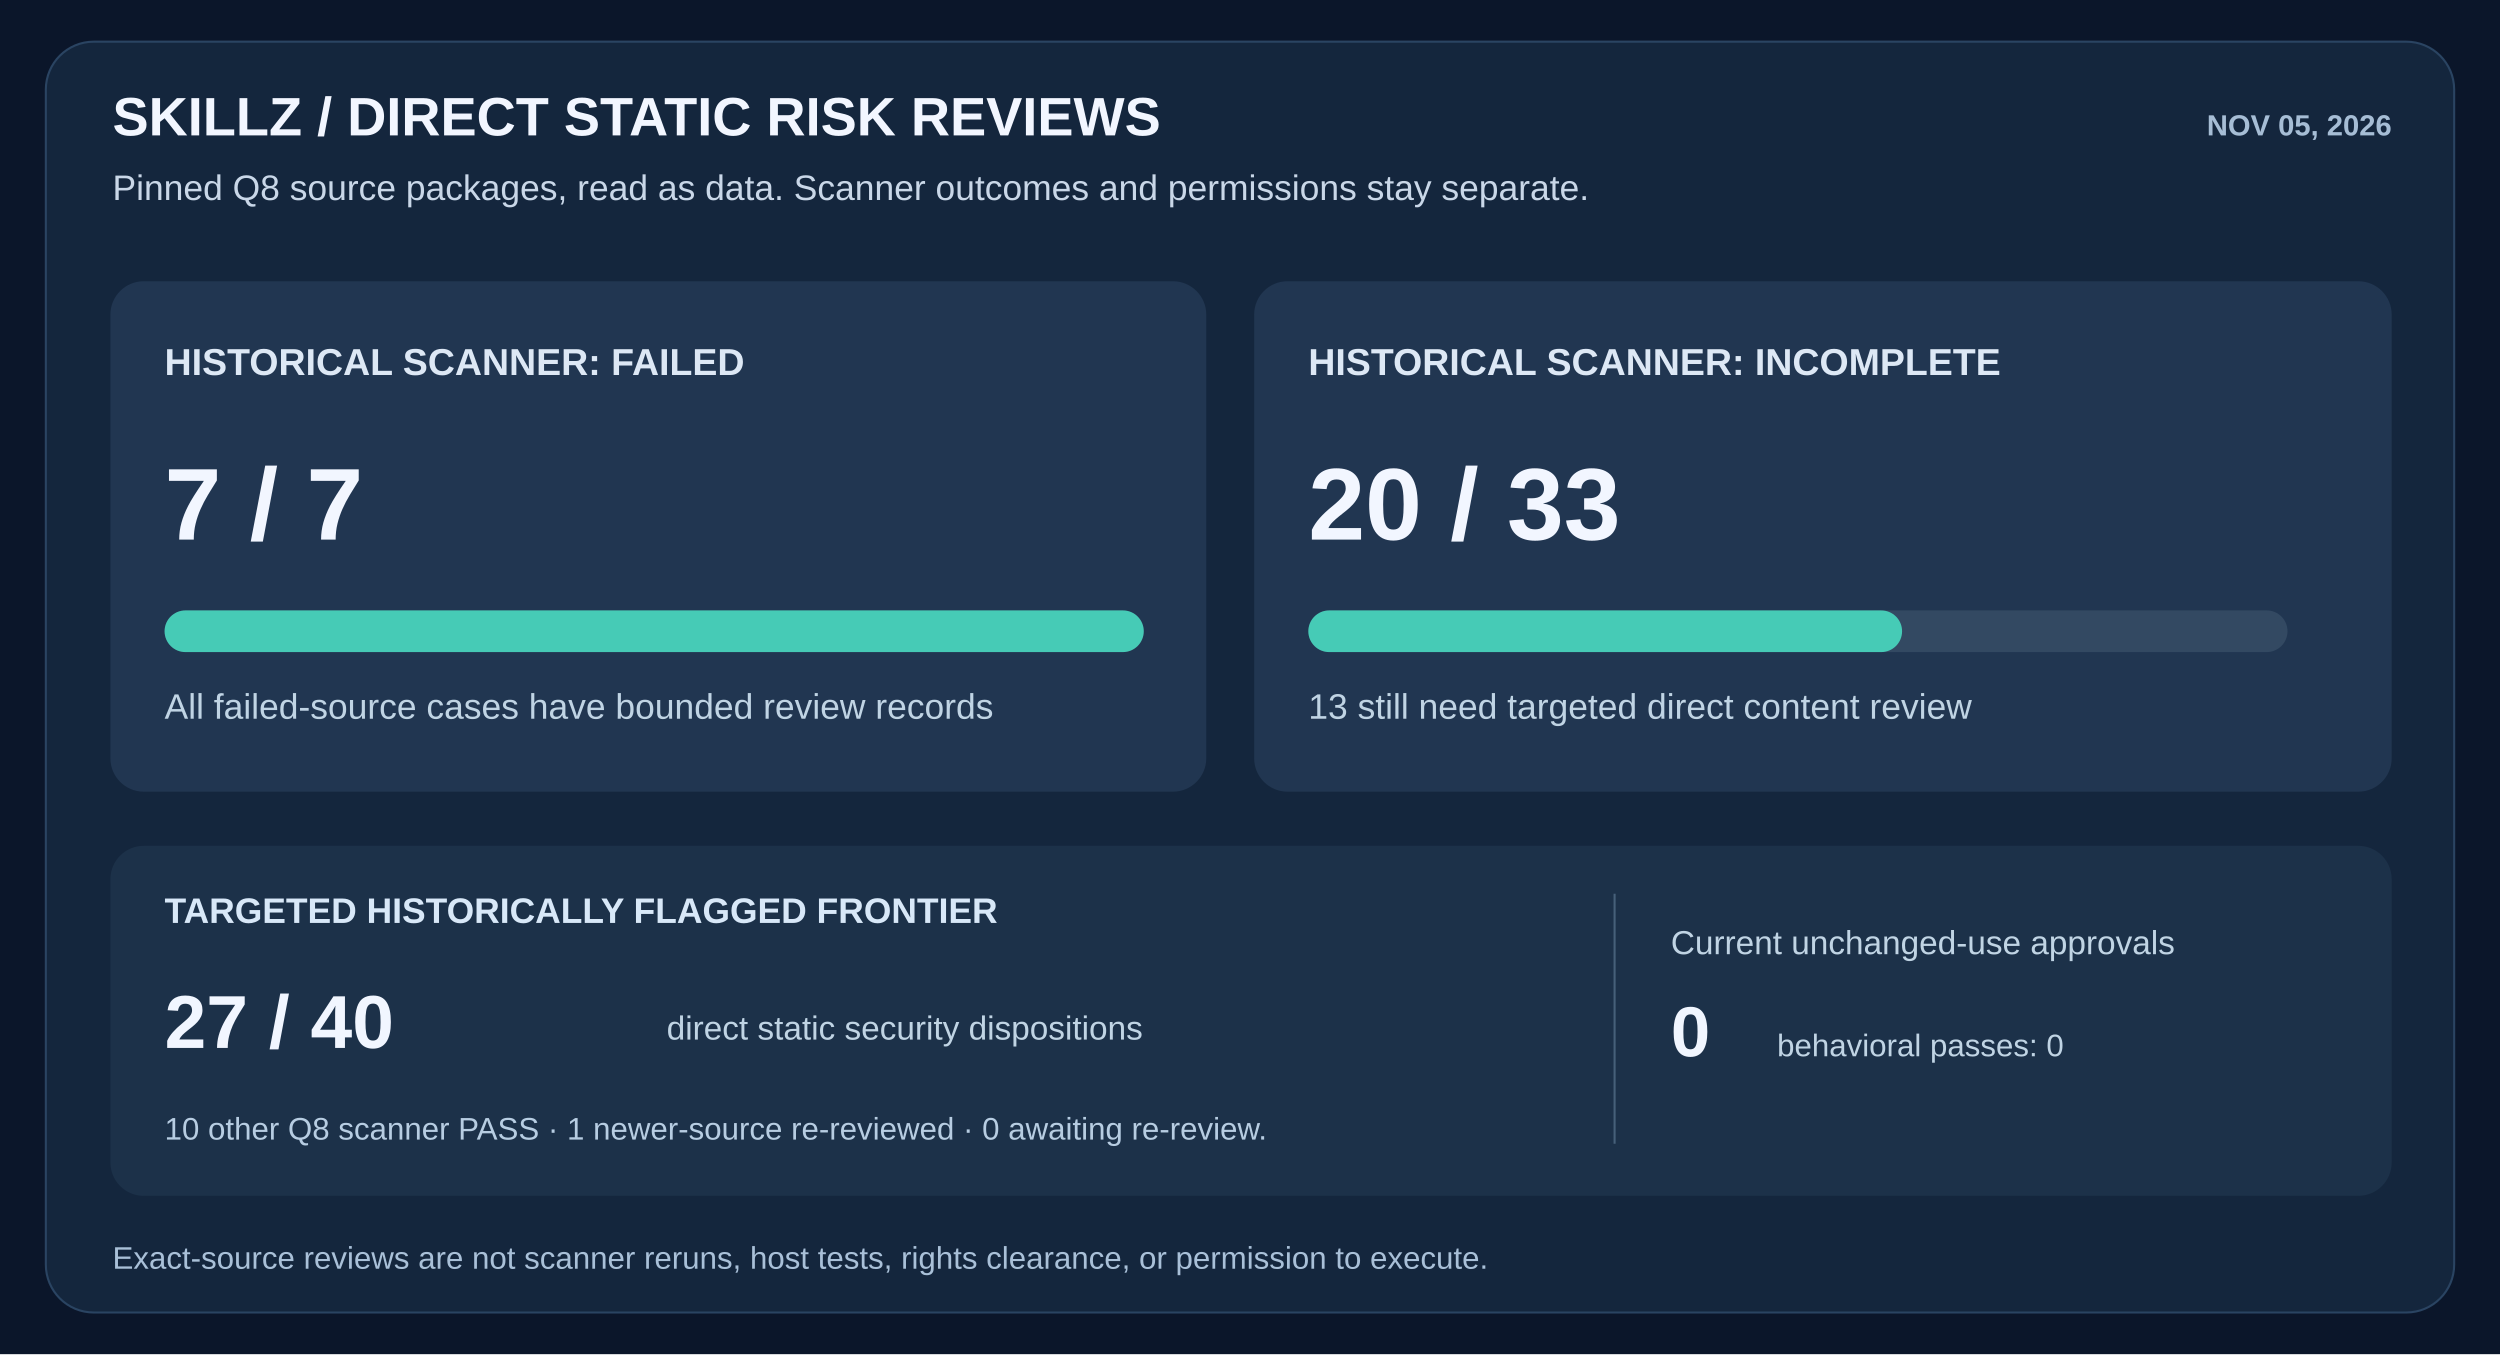
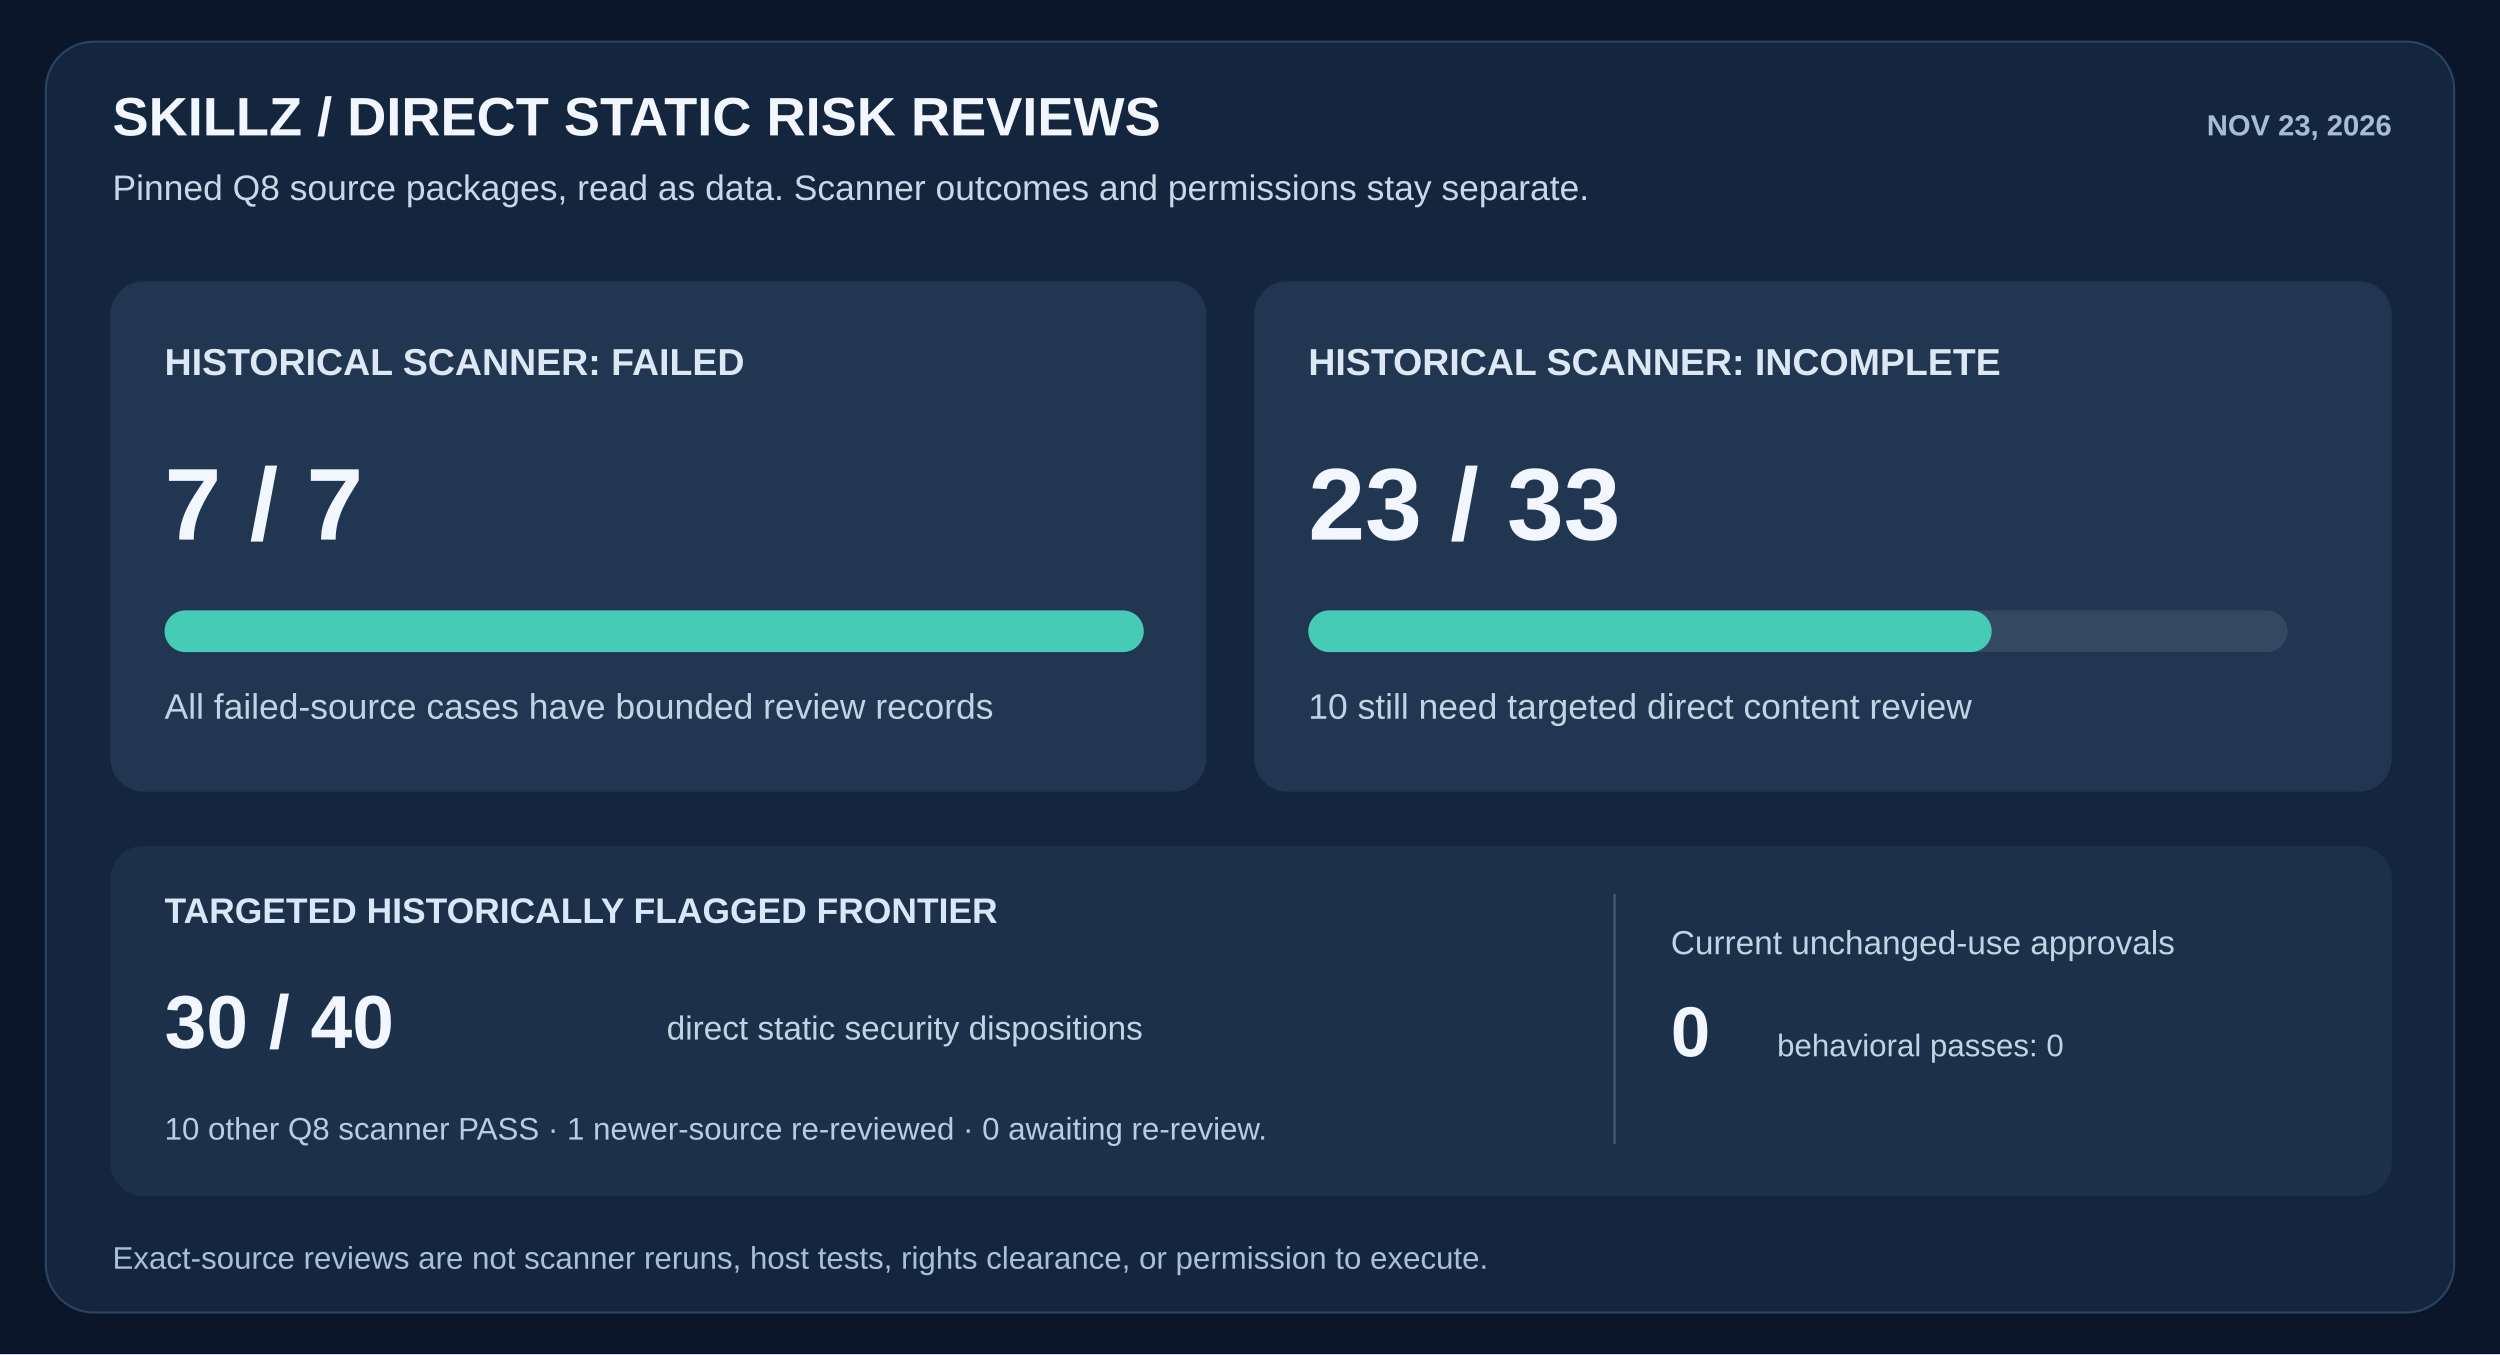
<svg xmlns="http://www.w3.org/2000/svg" width="1200" height="650" viewBox="0 0 1200 650" role="img" aria-labelledby="title desc">
  <rect width="1200" height="650" fill="#0b162a" />
  <rect x="22" y="20" width="1156" height="610" rx="23" fill="#14263d" stroke="#2a4462" />
  <text x="54" y="65" font-family="Arial,sans-serif" font-size="26" font-weight="700" fill="#f2f6ff">SKILLZ / DIRECT STATIC RISK REVIEWS</text>
-   <text x="1148" y="65" font-family="Arial,sans-serif" text-anchor="end" font-size="14" font-weight="700" fill="#a6bdd5">NOV 05, 2026</text>
+   <text x="1148" y="65" font-family="Arial,sans-serif" text-anchor="end" font-size="14" font-weight="700" fill="#a6bdd5">NOV 23, 2026</text>
  <text x="54" y="96" font-family="Arial,sans-serif" font-size="17" fill="#c9d7e8">Pinned Q8 source packages, read as data. Scanner outcomes and permissions stay separate.</text>
  <rect x="53" y="135" width="526" height="245" rx="16" fill="#213651" />
  <rect x="602" y="135" width="546" height="245" rx="16" fill="#213651" />
  <text x="79" y="180" font-family="Arial,sans-serif" font-size="18" font-weight="700" fill="#dde8f5">HISTORICAL SCANNER: FAILED</text>
  <text x="628" y="180" font-family="Arial,sans-serif" font-size="18" font-weight="700" fill="#dde8f5">HISTORICAL SCANNER: INCOMPLETE</text>
  <text x="79" y="259" font-family="Arial,sans-serif" font-size="49" font-weight="800" fill="#f2f6ff">7 / 7</text>
-   <text x="628" y="259" font-family="Arial,sans-serif" font-size="49" font-weight="800" fill="#f2f6ff">20 / 33</text>
+   <text x="628" y="259" font-family="Arial,sans-serif" font-size="49" font-weight="800" fill="#f2f6ff">23 / 33</text>
  <rect x="79" y="293" width="470" height="20" rx="10" fill="#334962" />
  <rect x="79" y="293" width="470" height="20" rx="10" fill="#46cbb6" />
  <rect x="628" y="293" width="470" height="20" rx="10" fill="#334962" />
-   <rect x="628" y="293" width="285" height="20" rx="10" fill="#46cbb6" />
+   <rect x="628" y="293" width="328" height="20" rx="10" fill="#46cbb6" />
  <text x="79" y="345" font-family="Arial,sans-serif" font-size="17" fill="#c0d4e4">All failed-source cases have bounded review records</text>
-   <text x="628" y="345" font-family="Arial,sans-serif" font-size="17" fill="#c0d4e4">13 still need targeted direct content review</text>
+   <text x="628" y="345" font-family="Arial,sans-serif" font-size="17" fill="#c0d4e4">10 still need targeted direct content review</text>
  <rect x="53" y="406" width="1095" height="168" rx="16" fill="#1c3149" />
  <text x="79" y="443" font-family="Arial,sans-serif" font-size="17" font-weight="700" fill="#d8e8f8">TARGETED HISTORICALLY FLAGGED FRONTIER</text>
-   <text x="79" y="503" font-family="Arial,sans-serif" font-size="36" font-weight="750" fill="#f1f6ff">27 / 40</text>
+   <text x="79" y="503" font-family="Arial,sans-serif" font-size="36" font-weight="750" fill="#f1f6ff">30 / 40</text>
  <text x="320" y="499" font-family="Arial,sans-serif" font-size="16" fill="#c0d4e4">direct static security dispositions</text>
  <text x="79" y="547" font-family="Arial,sans-serif" font-size="15" fill="#b7cde2">10 other Q8 scanner PASS · 1 newer-source re-reviewed · 0 awaiting re-review.</text>
  <line x1="775" y1="429" x2="775" y2="549" stroke="#466079" stroke-width="1" />
  <text x="802" y="458" font-family="Arial,sans-serif" font-size="16" fill="#c0d4e4">Current unchanged-use approvals</text>
  <text x="802" y="507" font-family="Arial,sans-serif" font-size="34" font-weight="800" fill="#f1f6ff">0</text>
  <text x="853" y="507" font-family="Arial,sans-serif" font-size="15" fill="#c0d4e4">behavioral passes: 0</text>
  <text x="54" y="609" font-family="Arial,sans-serif" font-size="15" fill="#a9c0d8">Exact-source reviews are not scanner reruns, host tests, rights clearance, or permission to execute.</text>
</svg>
